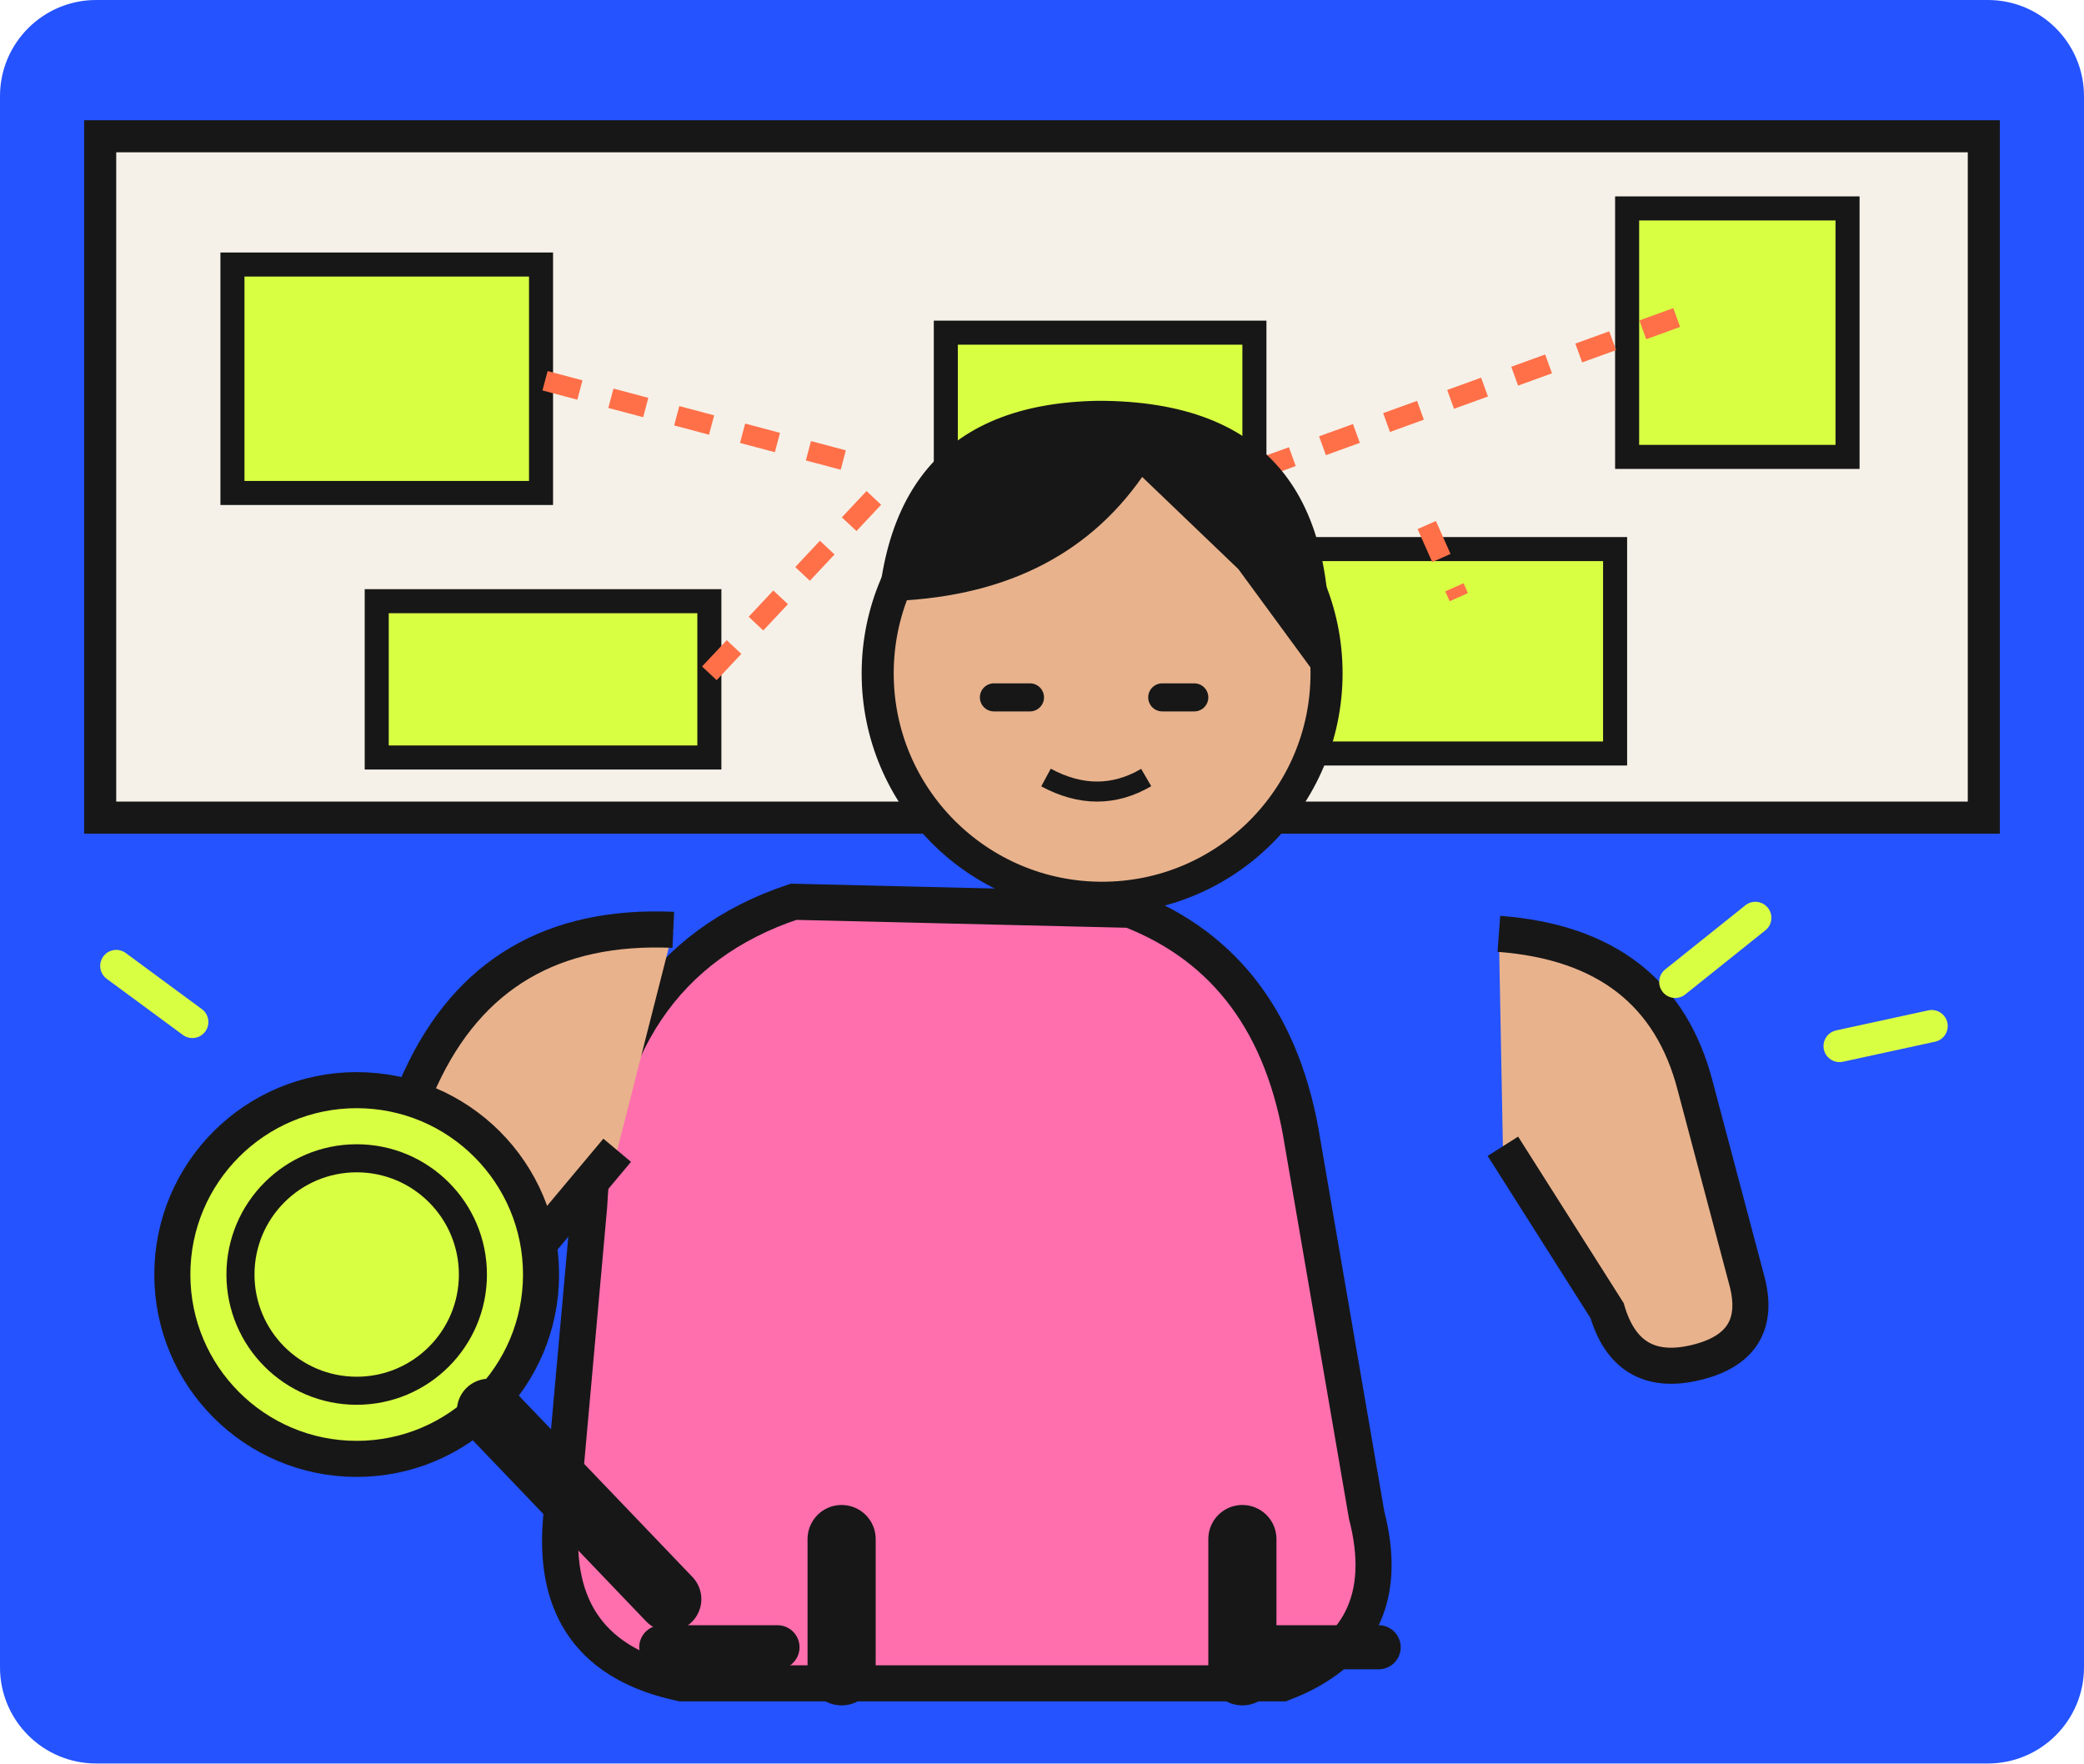
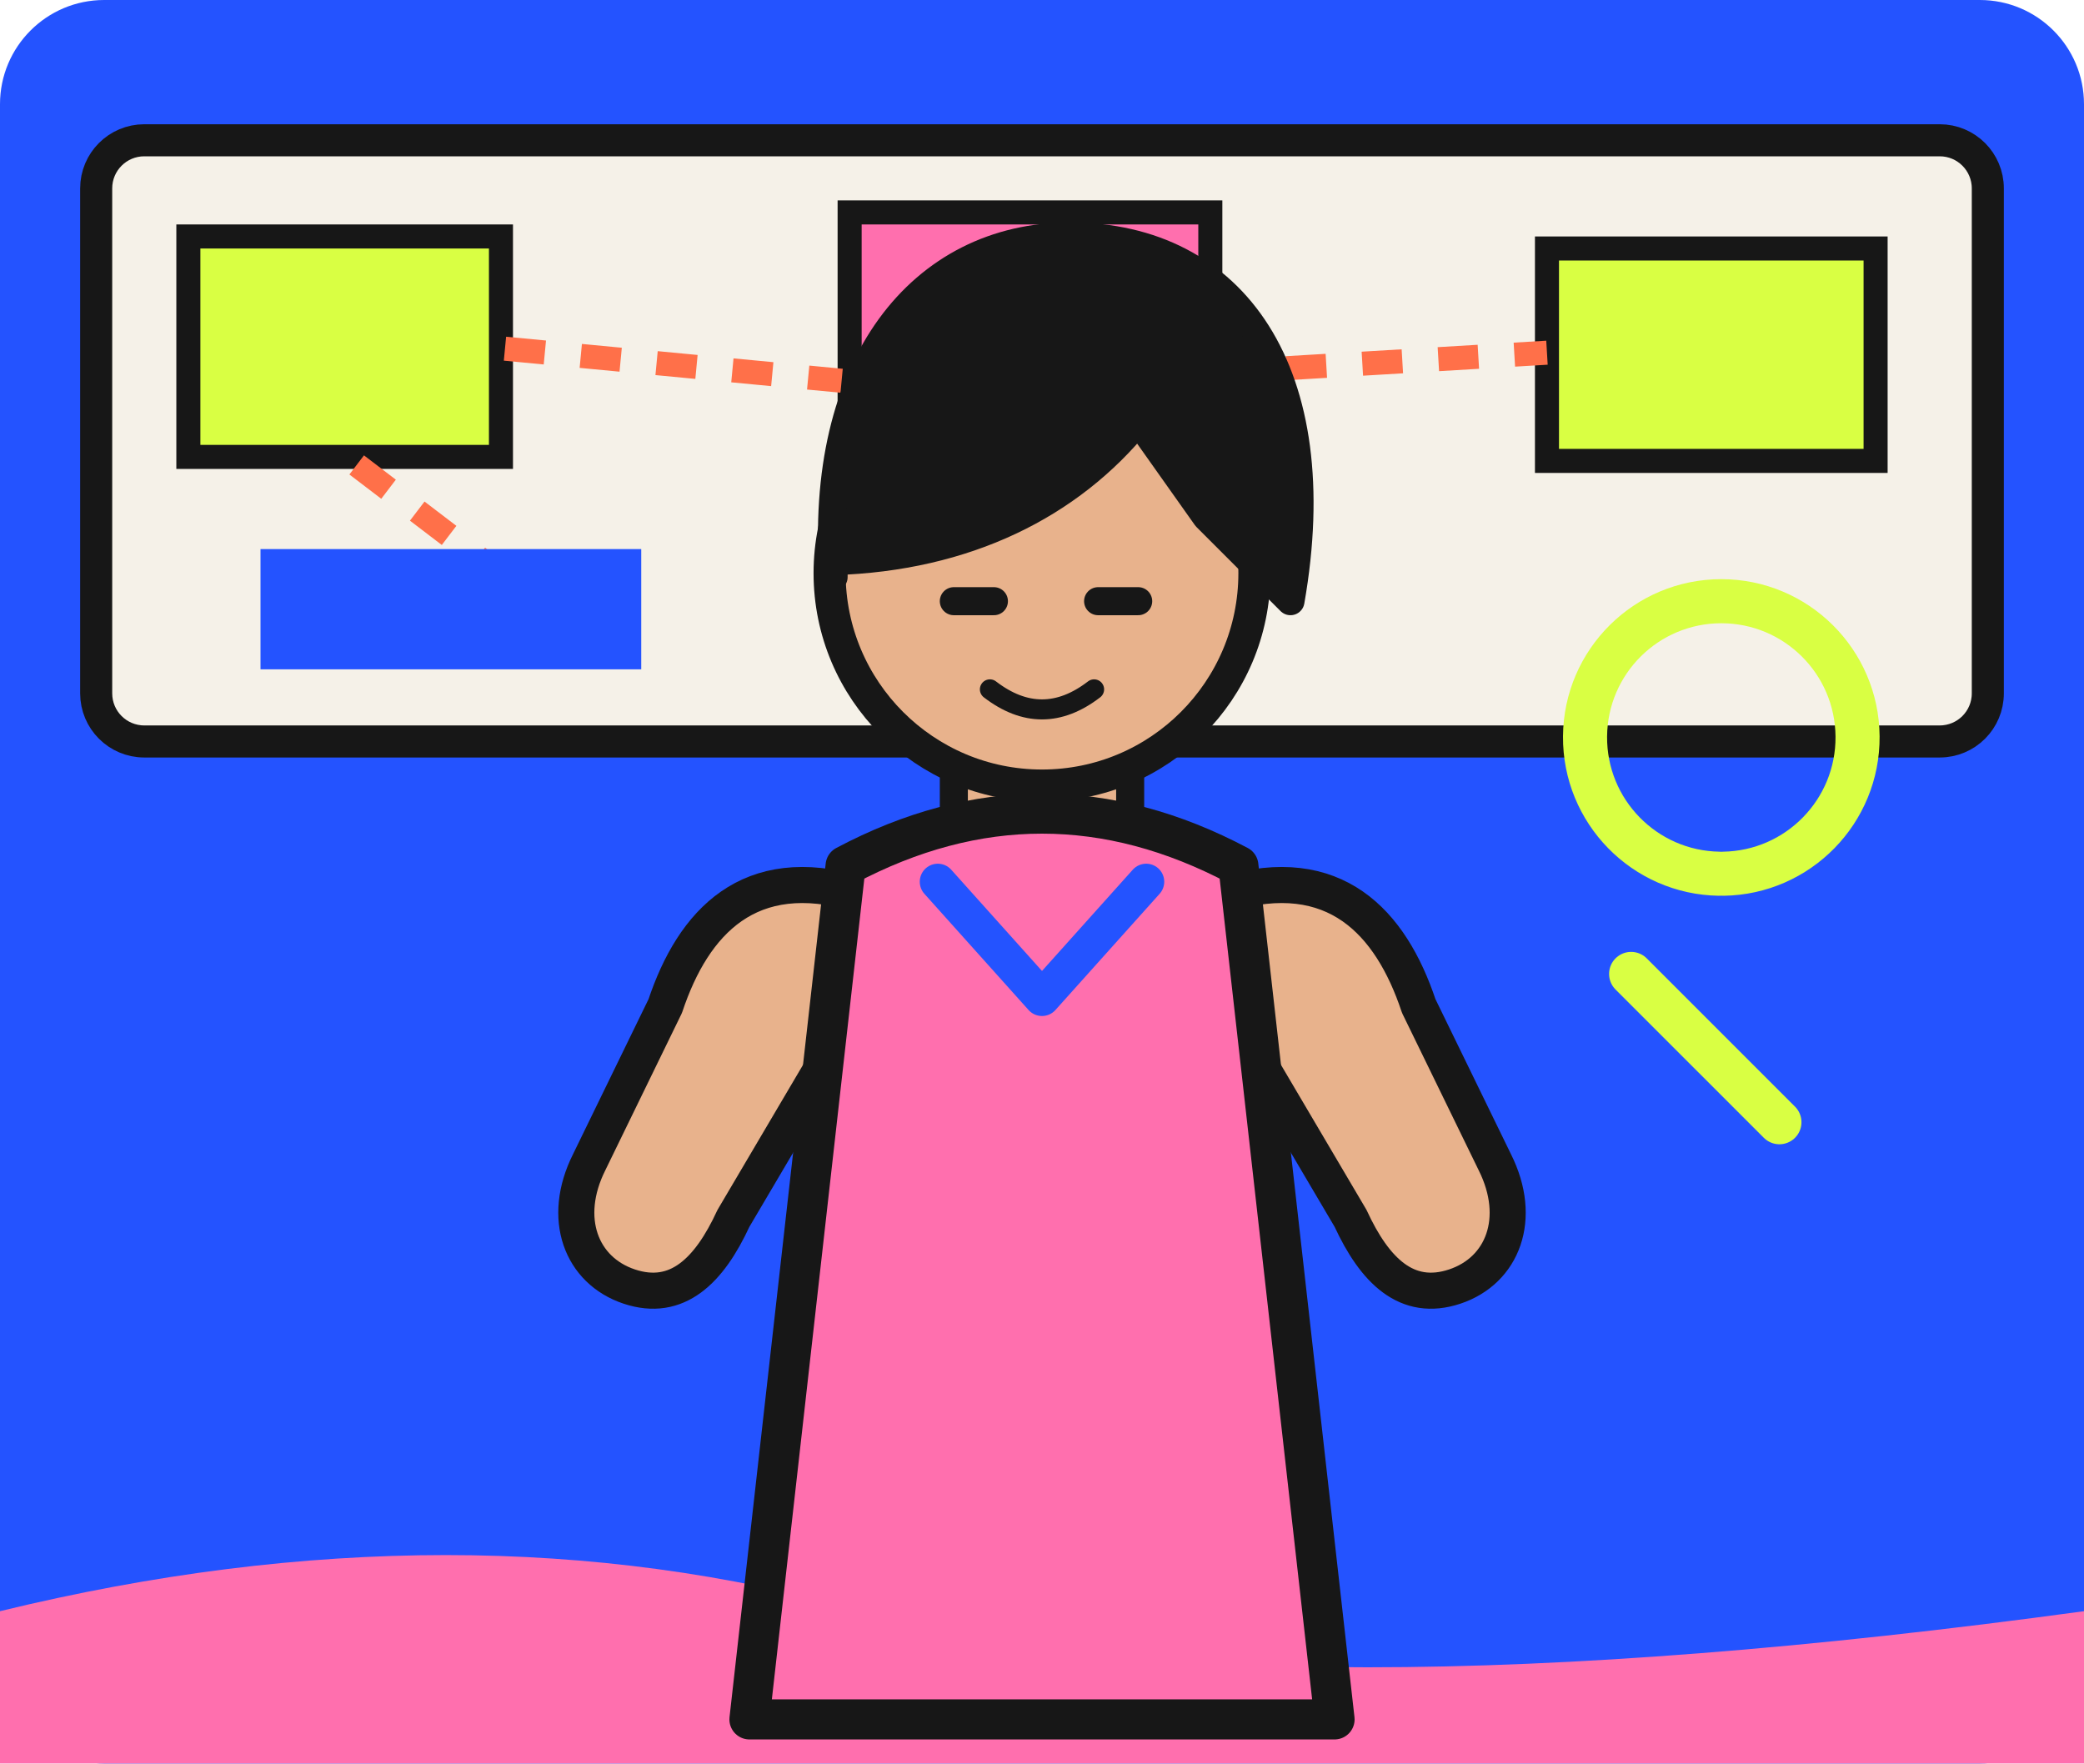
<svg xmlns="http://www.w3.org/2000/svg" viewBox="0 0 520 440" role="img">
-   <rect width="520" height="440" rx="24" fill="#2453FF" />
-   <path d="M25 34h470v170H25z" fill="#F5F1E8" stroke="#171717" stroke-width="8" />
-   <path d="M58 66h77v57H58zm178 17h77v57h-77zm170-31h55v62h-55zM94 150h83v39H94zm225-13h84v51h-84z" fill="#D9FF43" stroke="#171717" stroke-width="6" />
-   <path d="M136 95l79 21m99 1 105-38M177 168l45-48m134 11 8 18" stroke="#FF7049" stroke-width="5" stroke-dasharray="9 8" />
-   <path d="M198 225q-48 16-51 76l-7 78q-3 34 30 41h150q29-11 21-42l-16-93q-7-44-43-58Z" fill="#FF6FAE" stroke="#171717" stroke-width="9" />
-   <circle cx="275" cy="168" r="56" fill="#E8B28C" stroke="#171717" stroke-width="8" />
-   <path d="M219 169q-4-68 55-69 64 0 57 72l-22-30-24-23q-21 30-64 31Z" fill="#171717" />
-   <path d="M248 174h9m33 0h8" stroke="#171717" stroke-width="7" stroke-linecap="round" />
-   <path d="M261 194q13 7 25 0" fill="none" stroke="#171717" stroke-width="5" />
-   <path d="M168 232q-45-2-63 37l-20 42q-7 17 11 24t27-11l31-37m220-54q40 3 49 38l13 49q4 16-13 20t-22-13l-26-41" fill="#E8B28C" stroke="#171717" stroke-width="9" />
-   <circle cx="89" cy="318" r="46" fill="#D9FF43" stroke="#171717" stroke-width="9" />
-   <circle cx="89" cy="318" r="29" fill="none" stroke="#171717" stroke-width="7" />
-   <path d="M122 352l45 47" stroke="#171717" stroke-width="16" stroke-linecap="round" />
-   <path d="M210 384v33m100-33v33" stroke="#171717" stroke-width="17" stroke-linecap="round" />
-   <path d="M194 411h-29m151 0h28" stroke="#171717" stroke-width="11" stroke-linecap="round" />
-   <path d="M418 245l20-16m21 32 23-5M48 255l-19-14" stroke="#D9FF43" stroke-width="8" stroke-linecap="round" />
+   <rect width="520" height="440" rx="26" fill="#2453FF" />
+   <rect x="24" y="35" width="472" height="150" rx="12" fill="#F5F1E8" stroke="#171717" stroke-width="8" />
+   <rect x="47" y="59" width="78" height="55" fill="#D9FF43" stroke="#171717" stroke-width="6" />
+   <rect x="212" y="53" width="90" height="63" fill="#FF6FAE" stroke="#171717" stroke-width="6" />
+   <rect x="386" y="62" width="82" height="53" fill="#D9FF43" stroke="#171717" stroke-width="6" />
+   <path d="M126 87l84 8m92-2 84-5M89 116l59 45m165-48-51 42" stroke="#FF7049" stroke-width="6" stroke-dasharray="10 9" />
+   <rect x="65" y="137" width="95" height="30" fill="#2453FF" />
+   <path d="M430 218a34 34 0 1 0-1 0m-22 25 37 37" fill="none" stroke="#D9FF43" stroke-width="11" stroke-linecap="round" stroke-linejoin="round" />
+   <path d="M0 402q115-28 215 0t305 0v38H0z" fill="#FF6FAE" />
+   <g stroke="#171717" stroke-linecap="round" stroke-linejoin="round">
+     <path d="M214 223C187 215 173 230 166 251l-19 39c-7 14-2 27 10 31 12 4 20-4 26-17l23-39 19-8" fill="#E8B28C" stroke-width="9" />
+     <path d="M306 223c27-8 41 7 48 28l19 39c7 14 2 27-10 31-12 4-20-4-26-17l-23-39-19-8" fill="#E8B28C" stroke-width="9" />
+     <path d="M238 181h44v50h-44z" fill="#E8B28C" stroke-width="7" />
+     <path d="M211 216q49-26 98 0l24 213H187z" fill="#FF6FAE" stroke-width="10" />
+     <path d="m234 220 26 29 26-29" fill="none" stroke="#2453FF" stroke-width="9" />
+     <circle cx="260" cy="143" r="53" fill="#E8B28C" stroke-width="8" />
+     <path d="M208 144c-4-53 22-85 59-85 41 0 65 34 55 91l-21-21-17-24c-17 21-43 34-76 35z" fill="#171717" stroke="#171717" stroke-width="7" />
+     <path d="M238 150h10m26 0h10" fill="none" stroke-width="7" />
+     <path d="M247 172q13 10 26 0" fill="none" stroke-width="5" />
+   </g>
</svg>
